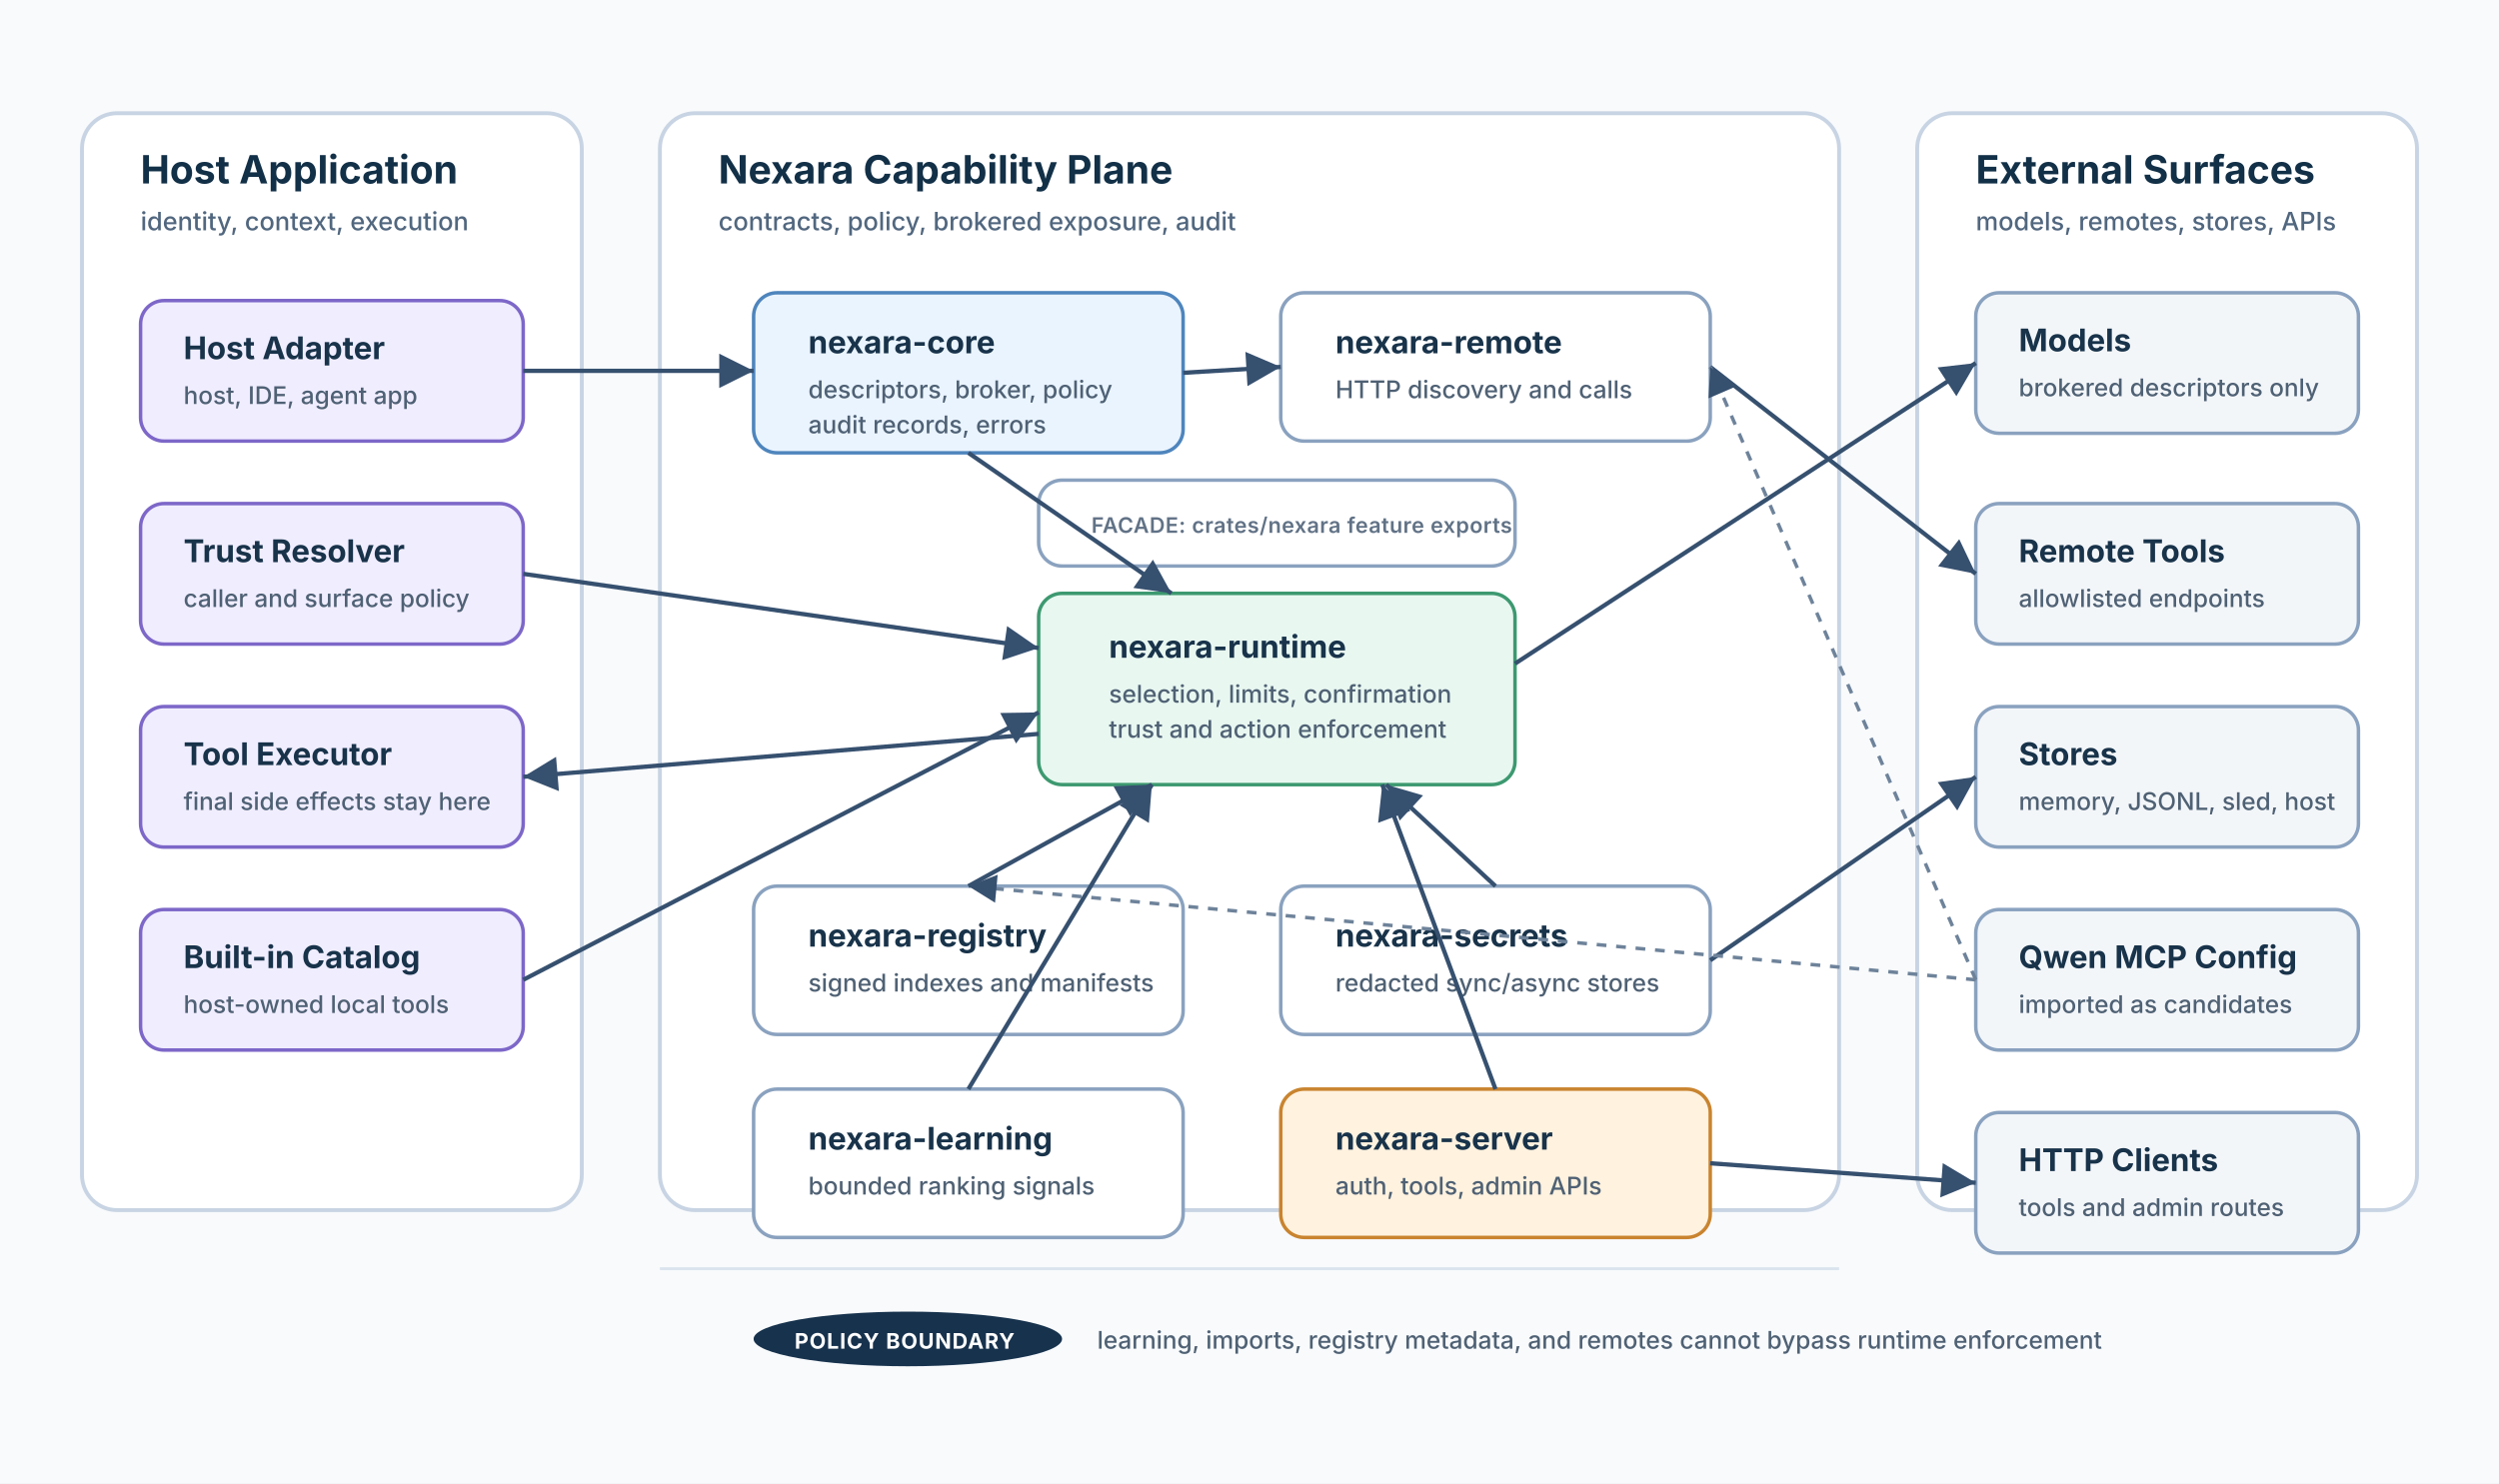
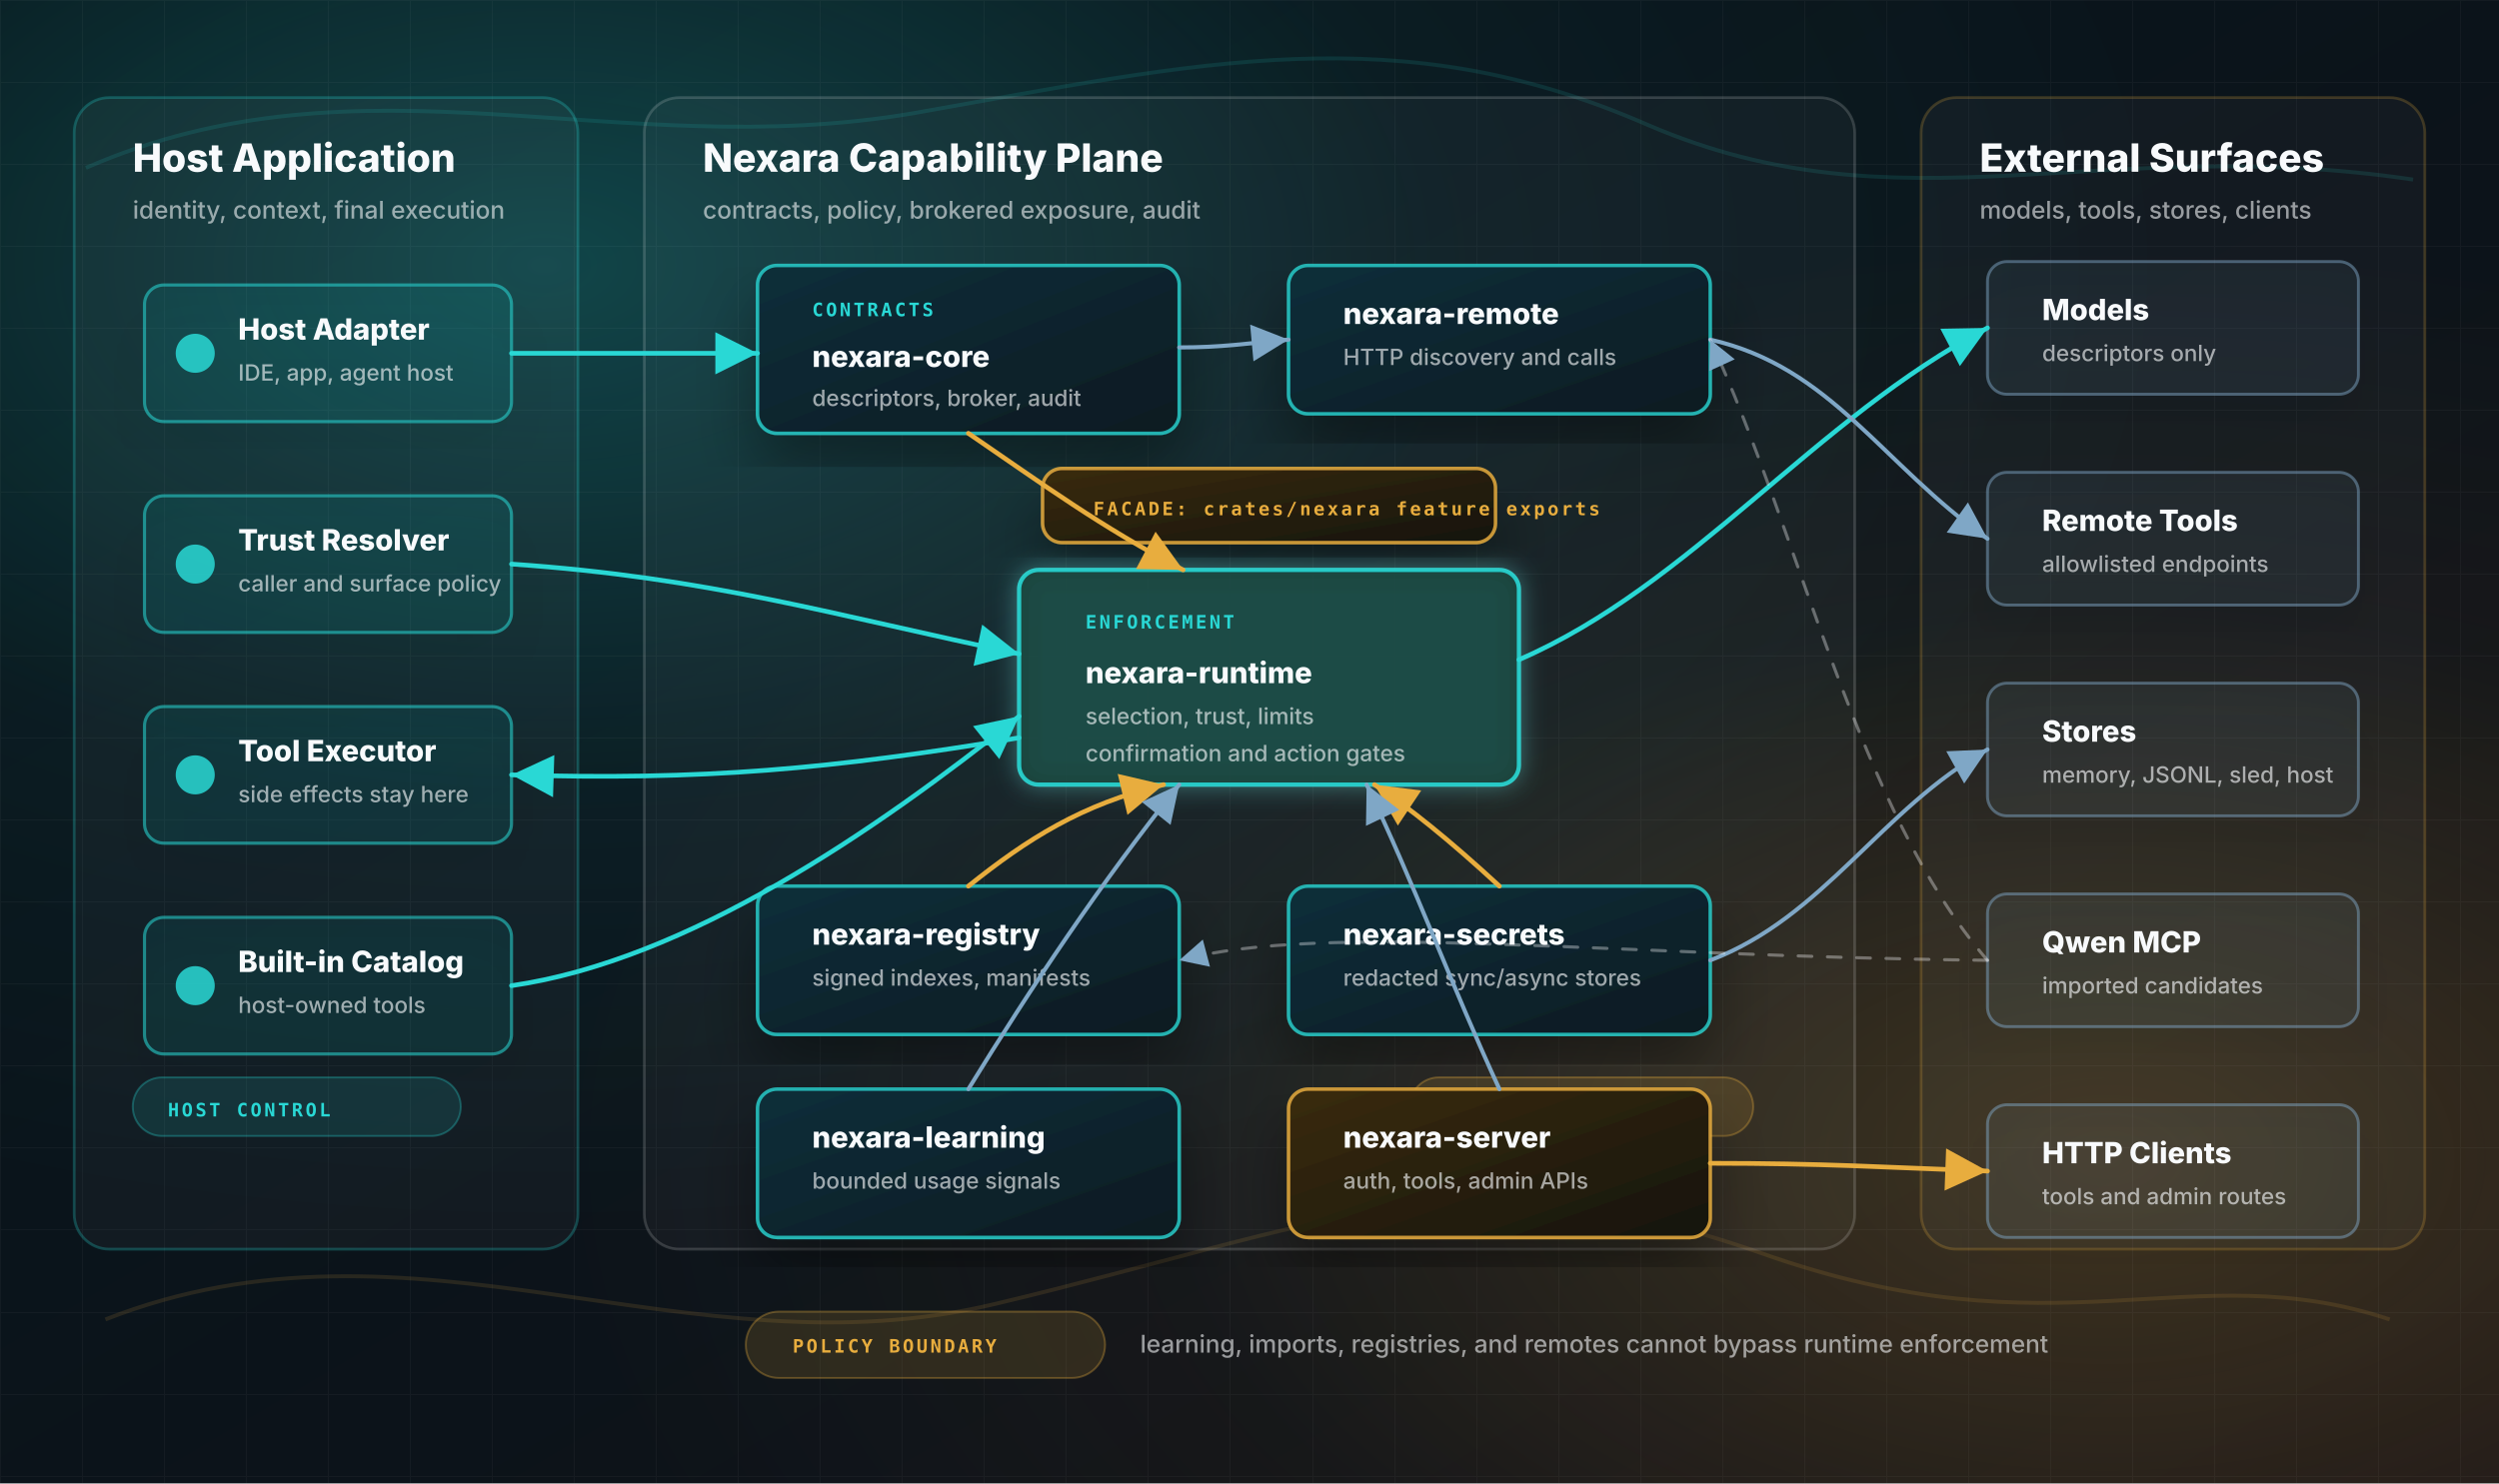
<svg xmlns="http://www.w3.org/2000/svg" width="1280" height="760" viewBox="0 0 1280 760" role="img" aria-labelledby="title desc">
  <defs>
-     <marker id="arrow" markerWidth="12" markerHeight="12" refX="10" refY="6" orient="auto" markerUnits="strokeWidth">
-       <path d="M2,2 L10,6 L2,10 Z" fill="#36506f" />
+     <linearGradient id="bg" x1="0" y1="0" x2="1" y2="1">
+       <stop offset="0%" stop-color="#071015" />
+       <stop offset="42%" stop-color="#0a141b" />
+       <stop offset="100%" stop-color="#121016" />
+     </linearGradient>
+     <radialGradient id="cyanGlow" cx="22%" cy="18%" r="65%">
+       <stop offset="0%" stop-color="#29d8d5" stop-opacity=".26" />
+       <stop offset="55%" stop-color="#29d8d5" stop-opacity=".05" />
+       <stop offset="100%" stop-color="#29d8d5" stop-opacity="0" />
+     </radialGradient>
+     <radialGradient id="goldGlow" cx="84%" cy="78%" r="62%">
+       <stop offset="0%" stop-color="#e8ad3e" stop-opacity=".22" />
+       <stop offset="60%" stop-color="#e8ad3e" stop-opacity=".04" />
+       <stop offset="100%" stop-color="#e8ad3e" stop-opacity="0" />
+     </radialGradient>
+     <linearGradient id="coreFill" x1="0" y1="0" x2="1" y2="1">
+       <stop offset="0%" stop-color="#102f3a" />
+       <stop offset="100%" stop-color="#0a1a22" />
+     </linearGradient>
+     <linearGradient id="policyFill" x1="0" y1="0" x2="1" y2="1">
+       <stop offset="0%" stop-color="#3a2b11" />
+       <stop offset="100%" stop-color="#15140e" />
+     </linearGradient>
+     <filter id="shadow" x="-20%" y="-20%" width="140%" height="140%">
+       <feDropShadow dx="0" dy="18" stdDeviation="16" flood-color="#000000" flood-opacity=".36" />
+     </filter>
+     <filter id="softGlow" x="-40%" y="-40%" width="180%" height="180%">
+       <feGaussianBlur stdDeviation="6" result="blur" />
+       <feColorMatrix in="blur" type="matrix" values="0 0 0 0 0.16 0 0 0 0 0.85 0 0 0 0 0.84 0 0 0 .42 0" />
+       <feMerge>
+         <feMergeNode />
+         <feMergeNode in="SourceGraphic" />
+       </feMerge>
+     </filter>
+     <marker id="arrowCyan" markerWidth="13" markerHeight="13" refX="11" refY="6.5" orient="auto" markerUnits="strokeWidth">
+       <path d="M2,2 L11,6.5 L2,11 Z" fill="#29d8d5" />
    </marker>
+     <marker id="arrowGold" markerWidth="13" markerHeight="13" refX="11" refY="6.5" orient="auto" markerUnits="strokeWidth">
+       <path d="M2,2 L11,6.5 L2,11 Z" fill="#e8ad3e" />
+     </marker>
+     <marker id="arrowBlue" markerWidth="13" markerHeight="13" refX="11" refY="6.5" orient="auto" markerUnits="strokeWidth">
+       <path d="M2,2 L11,6.5 L2,11 Z" fill="#7fa7c6" />
+     </marker>
+     <pattern id="grid" width="42" height="42" patternUnits="userSpaceOnUse">
+       <path d="M42 0H0V42" fill="none" stroke="#ffffff" stroke-opacity=".045" stroke-width="1" />
+     </pattern>
    <style>
-       .bg { fill: #f8fafc; }
-       .zone { fill: #ffffff; stroke: #c8d4e3; stroke-width: 2; rx: 18; }
-       .zone-title { font: 700 20px ui-sans-serif, system-ui, -apple-system, BlinkMacSystemFont, "Segoe UI", sans-serif; fill: #123047; }
-       .zone-note { font: 500 13px ui-sans-serif, system-ui, -apple-system, BlinkMacSystemFont, "Segoe UI", sans-serif; fill: #51677f; }
-       .box { fill: #ffffff; stroke: #8aa2bf; stroke-width: 1.8; rx: 12; }
-       .box-core { fill: #eaf4ff; stroke: #4e85bd; }
-       .box-runtime { fill: #e8f7f0; stroke: #3d9970; }
-       .box-server { fill: #fff2df; stroke: #c9842f; }
-       .box-host { fill: #f0edff; stroke: #7d67c8; }
-       .box-store { fill: #f3f6f9; stroke: #8aa2bf; }
-       .label { font: 700 16px ui-sans-serif, system-ui, -apple-system, BlinkMacSystemFont, "Segoe UI", sans-serif; fill: #18334a; }
-       .small { font: 500 12.5px ui-sans-serif, system-ui, -apple-system, BlinkMacSystemFont, "Segoe UI", sans-serif; fill: #4f6174; }
-       .tiny { font: 600 11px ui-sans-serif, system-ui, -apple-system, BlinkMacSystemFont, "Segoe UI", sans-serif; fill: #617286; letter-spacing: .02em; }
-       .line { fill: none; stroke: #36506f; stroke-width: 2.2; marker-end: url(#arrow); }
-       .line-soft { fill: none; stroke: #6e839a; stroke-width: 1.8; marker-end: url(#arrow); stroke-dasharray: 5 5; }
-       .divider { stroke: #dbe4ee; stroke-width: 1.5; }
-       .badge { fill: #17324d; rx: 999; }
-       .badge-text { font: 700 11px ui-sans-serif, system-ui, -apple-system, BlinkMacSystemFont, "Segoe UI", sans-serif; fill: #ffffff; letter-spacing: .04em; }
+       .title { font: 800 20px ui-sans-serif, system-ui, -apple-system, BlinkMacSystemFont, "Segoe UI", sans-serif; fill: #f8fafc; }
+       .note { font: 500 12.5px ui-sans-serif, system-ui, -apple-system, BlinkMacSystemFont, "Segoe UI", sans-serif; fill: rgba(248, 250, 252, .58); }
+       .lane { fill: rgba(255,255,255,.035); stroke: rgba(255,255,255,.11); stroke-width: 1.4; }
+       .lane-host { stroke: rgba(41,216,213,.26); }
+       .lane-nexara { stroke: rgba(255,255,255,.16); }
+       .lane-external { stroke: rgba(232,173,62,.22); }
+       .node { rx: 10; filter: url(#shadow); }
+       .host { fill: rgba(41,216,213,.08); stroke: rgba(41,216,213,.55); stroke-width: 1.6; }
+       .core { fill: url(#coreFill); stroke: rgba(41,216,213,.78); stroke-width: 1.8; }
+       .runtime { fill: rgba(20,61,54,.92); stroke: rgba(41,216,213,.9); stroke-width: 2.2; filter: url(#softGlow); }
+       .policy { fill: url(#policyFill); stroke: rgba(232,173,62,.84); stroke-width: 1.8; }
+       .external { fill: rgba(127,167,198,.08); stroke: rgba(127,167,198,.48); stroke-width: 1.5; }
+       .text { font: 800 15px ui-sans-serif, system-ui, -apple-system, BlinkMacSystemFont, "Segoe UI", sans-serif; fill: #f8fafc; }
+       .small { font: 500 11.5px ui-sans-serif, system-ui, -apple-system, BlinkMacSystemFont, "Segoe UI", sans-serif; fill: rgba(248,250,252,.62); }
+       .micro { font: 800 9.5px ui-monospace, "SFMono-Regular", Menlo, monospace; fill: rgba(248,250,252,.7); letter-spacing: .14em; }
+       .cyan { fill: #29d8d5; }
+       .gold { fill: #e8ad3e; }
+       .line-cyan { fill: none; stroke: #29d8d5; stroke-width: 2.4; stroke-linecap: round; stroke-linejoin: round; marker-end: url(#arrowCyan); }
+       .line-gold { fill: none; stroke: #e8ad3e; stroke-width: 2.4; stroke-linecap: round; stroke-linejoin: round; marker-end: url(#arrowGold); }
+       .line-blue { fill: none; stroke: #7fa7c6; stroke-width: 2.1; stroke-linecap: round; stroke-linejoin: round; marker-end: url(#arrowBlue); }
+       .line-soft { fill: none; stroke: rgba(248,250,252,.35); stroke-width: 1.6; stroke-linecap: round; stroke-linejoin: round; stroke-dasharray: 7 8; marker-end: url(#arrowBlue); }
+       .chip { fill: rgba(255,255,255,.06); stroke: rgba(255,255,255,.12); }
+       .chip-cyan { fill: rgba(41,216,213,.12); stroke: rgba(41,216,213,.3); }
+       .chip-gold { fill: rgba(232,173,62,.14); stroke: rgba(232,173,62,.32); }
    </style>
  </defs>
-   <rect class="bg" width="1280" height="760" />
-   <rect class="zone" x="42" y="58" width="256" height="562" />
-   <text class="zone-title" x="72" y="94">Host Application</text>
-   <text class="zone-note" x="72" y="118">identity, context, execution</text>
-   <rect class="zone" x="338" y="58" width="604" height="562" />
-   <text class="zone-title" x="368" y="94">Nexara Capability Plane</text>
-   <text class="zone-note" x="368" y="118">contracts, policy, brokered exposure, audit</text>
-   <rect class="zone" x="982" y="58" width="256" height="562" />
-   <text class="zone-title" x="1012" y="94">External Surfaces</text>
-   <text class="zone-note" x="1012" y="118">models, remotes, stores, APIs</text>
-   <rect class="box box-host" x="72" y="154" width="196" height="72" />
-   <text class="label" x="94" y="184">Host Adapter</text>
-   <text class="small" x="94" y="207">host, IDE, agent app</text>
-   <rect class="box box-host" x="72" y="258" width="196" height="72" />
-   <text class="label" x="94" y="288">Trust Resolver</text>
-   <text class="small" x="94" y="311">caller and surface policy</text>
-   <rect class="box box-host" x="72" y="362" width="196" height="72" />
-   <text class="label" x="94" y="392">Tool Executor</text>
-   <text class="small" x="94" y="415">final side effects stay here</text>
-   <rect class="box box-host" x="72" y="466" width="196" height="72" />
-   <text class="label" x="94" y="496">Built-in Catalog</text>
-   <text class="small" x="94" y="519">host-owned local tools</text>
-   <rect class="box box-core" x="386" y="150" width="220" height="82" />
-   <text class="label" x="414" y="181">nexara-core</text>
-   <text class="small" x="414" y="204">descriptors, broker, policy</text>
-   <text class="small" x="414" y="222">audit records, errors</text>
-   <rect class="box box-runtime" x="532" y="304" width="244" height="98" />
-   <text class="label" x="568" y="337">nexara-runtime</text>
-   <text class="small" x="568" y="360">selection, limits, confirmation</text>
-   <text class="small" x="568" y="378">trust and action enforcement</text>
-   <rect class="box" x="386" y="454" width="220" height="76" />
-   <text class="label" x="414" y="485">nexara-registry</text>
-   <text class="small" x="414" y="508">signed indexes and manifests</text>
-   <rect class="box" x="656" y="150" width="220" height="76" />
-   <text class="label" x="684" y="181">nexara-remote</text>
-   <text class="small" x="684" y="204">HTTP discovery and calls</text>
-   <rect class="box" x="656" y="454" width="220" height="76" />
-   <text class="label" x="684" y="485">nexara-secrets</text>
-   <text class="small" x="684" y="508">redacted sync/async stores</text>
-   <rect class="box" x="386" y="558" width="220" height="76" />
-   <text class="label" x="414" y="589">nexara-learning</text>
-   <text class="small" x="414" y="612">bounded ranking signals</text>
-   <rect class="box box-server" x="656" y="558" width="220" height="76" />
-   <text class="label" x="684" y="589">nexara-server</text>
-   <text class="small" x="684" y="612">auth, tools, admin APIs</text>
-   <rect class="box" x="532" y="246" width="244" height="44" />
-   <text class="tiny" x="559" y="273">FACADE: crates/nexara feature exports</text>
-   <rect class="box box-store" x="1012" y="150" width="196" height="72" />
-   <text class="label" x="1034" y="180">Models</text>
-   <text class="small" x="1034" y="203">brokered descriptors only</text>
-   <rect class="box box-store" x="1012" y="258" width="196" height="72" />
-   <text class="label" x="1034" y="288">Remote Tools</text>
-   <text class="small" x="1034" y="311">allowlisted endpoints</text>
-   <rect class="box box-store" x="1012" y="362" width="196" height="72" />
-   <text class="label" x="1034" y="392">Stores</text>
-   <text class="small" x="1034" y="415">memory, JSONL, sled, host</text>
-   <rect class="box box-store" x="1012" y="466" width="196" height="72" />
-   <text class="label" x="1034" y="496">Qwen MCP Config</text>
-   <text class="small" x="1034" y="519">imported as candidates</text>
-   <rect class="box box-store" x="1012" y="570" width="196" height="72" />
-   <text class="label" x="1034" y="600">HTTP Clients</text>
-   <text class="small" x="1034" y="623">tools and admin routes</text>
-   <line class="line" x1="268" y1="190" x2="386" y2="190" />
-   <line class="line" x1="268" y1="294" x2="532" y2="332" />
-   <line class="line" x1="532" y1="376" x2="268" y2="398" />
-   <line class="line" x1="268" y1="502" x2="532" y2="365" />
-   <line class="line" x1="606" y1="191" x2="656" y2="188" />
-   <line class="line" x1="496" y1="232" x2="600" y2="304" />
-   <line class="line" x1="496" y1="454" x2="590" y2="402" />
-   <line class="line" x1="766" y1="454" x2="710" y2="402" />
-   <line class="line" x1="496" y1="558" x2="590" y2="402" />
-   <line class="line" x1="766" y1="558" x2="708" y2="402" />
-   <line class="line" x1="776" y1="340" x2="1012" y2="186" />
-   <line class="line" x1="876" y1="188" x2="1012" y2="294" />
-   <line class="line" x1="876" y1="492" x2="1012" y2="398" />
-   <line class="line" x1="876" y1="596" x2="1012" y2="606" />
-   <line class="line-soft" x1="1012" y1="502" x2="876" y2="188" />
-   <line class="line-soft" x1="1012" y1="502" x2="496" y2="454" />
-   <line class="divider" x1="338" y1="650" x2="942" y2="650" />
-   <rect class="badge" x="386" y="672" width="158" height="28" />
-   <text class="badge-text" x="407" y="691">POLICY BOUNDARY</text>
-   <text class="small" x="562" y="691">learning, imports, registry metadata, and remotes cannot bypass runtime enforcement</text>
+   <rect width="1280" height="760" fill="url(#bg)" />
+   <rect width="1280" height="760" fill="url(#cyanGlow)" />
+   <rect width="1280" height="760" fill="url(#goldGlow)" />
+   <rect width="1280" height="760" fill="url(#grid)" opacity=".8" />
+   <path d="M44 86C186 24 316 84 468 58C615 32 716 8 844 64C974 120 1075 68 1236 92" fill="none" stroke="#29d8d5" stroke-opacity=".12" stroke-width="2" />
+   <path d="M54 676C212 614 352 706 510 668C678 628 748 588 902 642C1054 696 1122 642 1224 676" fill="none" stroke="#e8ad3e" stroke-opacity=".13" stroke-width="2" />
+   <g transform="translate(38 50)">
+     <rect class="lane lane-host" x="0" y="0" width="258" height="590" rx="18" />
+     <text class="title" x="30" y="38">Host Application</text>
+     <text class="note" x="30" y="62">identity, context, final execution</text>
+     <rect class="chip chip-cyan" x="30" y="502" width="168" height="30" rx="15" />
+     <text class="micro cyan" x="48" y="522">HOST CONTROL</text>
+   </g>
+   <g transform="translate(330 50)">
+     <rect class="lane lane-nexara" x="0" y="0" width="620" height="590" rx="18" />
+     <text class="title" x="30" y="38">Nexara Capability Plane</text>
+     <text class="note" x="30" y="62">contracts, policy, brokered exposure, audit</text>
+     <rect class="chip chip-gold" x="392" y="502" width="176" height="30" rx="15" />
+     <text class="micro gold" x="412" y="522">POLICY BOUNDARY</text>
+   </g>
+   <g transform="translate(984 50)">
+     <rect class="lane lane-external" x="0" y="0" width="258" height="590" rx="18" />
+     <text class="title" x="30" y="38">External Surfaces</text>
+     <text class="note" x="30" y="62">models, tools, stores, clients</text>
+   </g>
+   <g>
+     <rect class="node host" x="74" y="146" width="188" height="70" rx="10" />
+     <circle cx="100" cy="181" r="10" fill="#29d8d5" opacity=".85" />
+     <text class="text" x="122" y="174">Host Adapter</text>
+     <text class="small" x="122" y="195">IDE, app, agent host</text>
+     <rect class="node host" x="74" y="254" width="188" height="70" rx="10" />
+     <circle cx="100" cy="289" r="10" fill="#29d8d5" opacity=".85" />
+     <text class="text" x="122" y="282">Trust Resolver</text>
+     <text class="small" x="122" y="303">caller and surface policy</text>
+     <rect class="node host" x="74" y="362" width="188" height="70" rx="10" />
+     <circle cx="100" cy="397" r="10" fill="#29d8d5" opacity=".85" />
+     <text class="text" x="122" y="390">Tool Executor</text>
+     <text class="small" x="122" y="411">side effects stay here</text>
+     <rect class="node host" x="74" y="470" width="188" height="70" rx="10" />
+     <circle cx="100" cy="505" r="10" fill="#29d8d5" opacity=".85" />
+     <text class="text" x="122" y="498">Built-in Catalog</text>
+     <text class="small" x="122" y="519">host-owned tools</text>
+   </g>
+   <g>
+     <rect class="node core" x="388" y="136" width="216" height="86" rx="10" />
+     <text class="micro cyan" x="416" y="162">CONTRACTS</text>
+     <text class="text" x="416" y="188">nexara-core</text>
+     <text class="small" x="416" y="208">descriptors, broker, audit</text>
+     <rect class="node runtime" x="522" y="292" width="256" height="110" rx="12" />
+     <text class="micro cyan" x="556" y="322">ENFORCEMENT</text>
+     <text class="text" x="556" y="350">nexara-runtime</text>
+     <text class="small" x="556" y="371">selection, trust, limits</text>
+     <text class="small" x="556" y="390">confirmation and action gates</text>
+     <rect class="node policy" x="534" y="240" width="232" height="38" rx="10" />
+     <text class="micro gold" x="560" y="264">FACADE: crates/nexara feature exports</text>
+     <rect class="node core" x="388" y="454" width="216" height="76" rx="10" />
+     <text class="text" x="416" y="484">nexara-registry</text>
+     <text class="small" x="416" y="505">signed indexes, manifests</text>
+     <rect class="node core" x="660" y="136" width="216" height="76" rx="10" />
+     <text class="text" x="688" y="166">nexara-remote</text>
+     <text class="small" x="688" y="187">HTTP discovery and calls</text>
+     <rect class="node core" x="660" y="454" width="216" height="76" rx="10" />
+     <text class="text" x="688" y="484">nexara-secrets</text>
+     <text class="small" x="688" y="505">redacted sync/async stores</text>
+     <rect class="node core" x="388" y="558" width="216" height="76" rx="10" />
+     <text class="text" x="416" y="588">nexara-learning</text>
+     <text class="small" x="416" y="609">bounded usage signals</text>
+     <rect class="node policy" x="660" y="558" width="216" height="76" rx="10" />
+     <text class="text" x="688" y="588">nexara-server</text>
+     <text class="small" x="688" y="609">auth, tools, admin APIs</text>
+   </g>
+   <g>
+     <rect class="node external" x="1018" y="134" width="190" height="68" rx="10" />
+     <text class="text" x="1046" y="164">Models</text>
+     <text class="small" x="1046" y="185">descriptors only</text>
+     <rect class="node external" x="1018" y="242" width="190" height="68" rx="10" />
+     <text class="text" x="1046" y="272">Remote Tools</text>
+     <text class="small" x="1046" y="293">allowlisted endpoints</text>
+     <rect class="node external" x="1018" y="350" width="190" height="68" rx="10" />
+     <text class="text" x="1046" y="380">Stores</text>
+     <text class="small" x="1046" y="401">memory, JSONL, sled, host</text>
+     <rect class="node external" x="1018" y="458" width="190" height="68" rx="10" />
+     <text class="text" x="1046" y="488">Qwen MCP</text>
+     <text class="small" x="1046" y="509">imported candidates</text>
+     <rect class="node external" x="1018" y="566" width="190" height="68" rx="10" />
+     <text class="text" x="1046" y="596">HTTP Clients</text>
+     <text class="small" x="1046" y="617">tools and admin routes</text>
+   </g>
+   <path class="line-cyan" d="M262 181 C308 181 328 181 388 181" />
+   <path class="line-cyan" d="M262 289 C364 296 426 315 522 335" />
+   <path class="line-cyan" d="M522 378 C426 394 360 400 262 397" />
+   <path class="line-cyan" d="M262 505 C352 492 448 426 522 367" />
+   <path class="line-blue" d="M604 178 C626 178 638 176 660 174" />
+   <path class="line-gold" d="M496 222 C534 248 564 270 606 292" />
+   <path class="line-gold" d="M496 454 C526 430 554 412 596 402" />
+   <path class="line-gold" d="M768 454 C742 430 722 414 704 402" />
+   <path class="line-blue" d="M496 558 C528 506 564 452 604 402" />
+   <path class="line-blue" d="M768 558 C744 506 724 452 700 402" />
+   <path class="line-cyan" d="M778 338 C866 300 930 214 1018 168" />
+   <path class="line-blue" d="M876 174 C938 188 964 238 1018 276" />
+   <path class="line-blue" d="M876 492 C934 470 964 414 1018 384" />
+   <path class="line-gold" d="M876 596 C934 596 964 598 1018 600" />
+   <path class="line-soft" d="M1018 492 C952 416 922 274 876 174" />
+   <path class="line-soft" d="M1018 492 C824 490 680 472 604 492" />
+   <rect class="chip chip-gold" x="382" y="672" width="184" height="34" rx="17" />
+   <text class="micro gold" x="406" y="693">POLICY BOUNDARY</text>
+   <text class="note" x="584" y="693">learning, imports, registries, and remotes cannot bypass runtime enforcement</text>
</svg>
